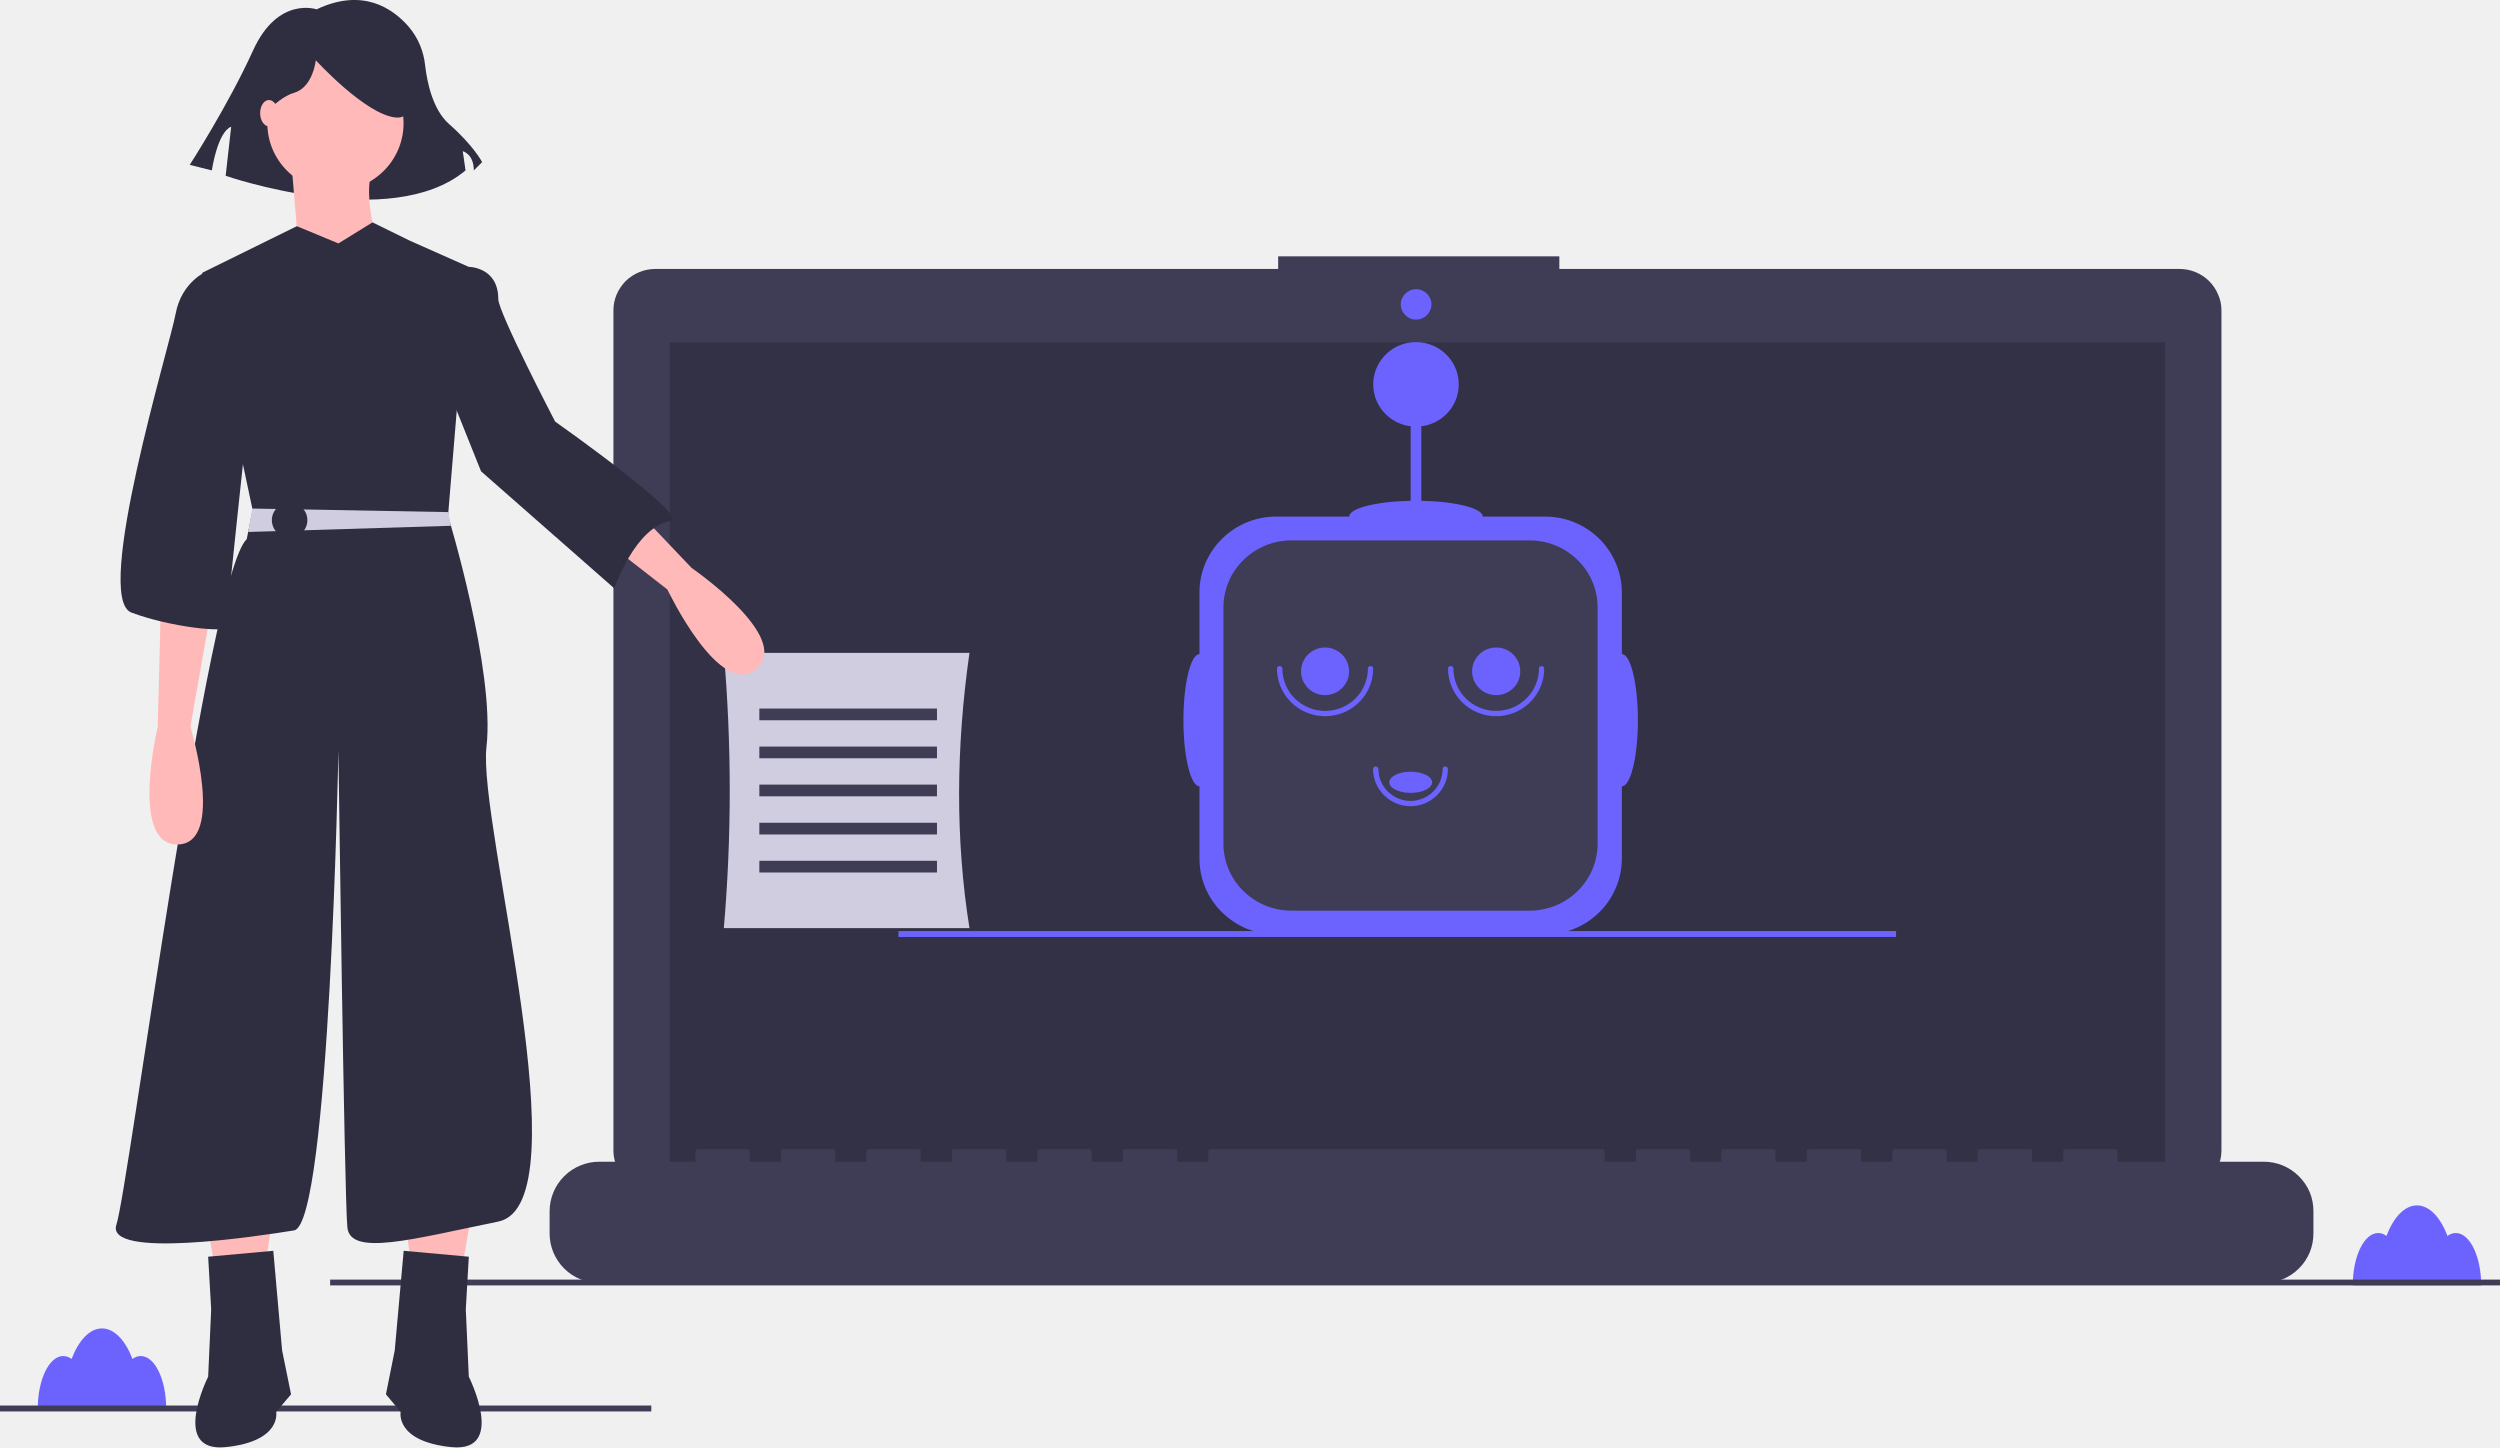
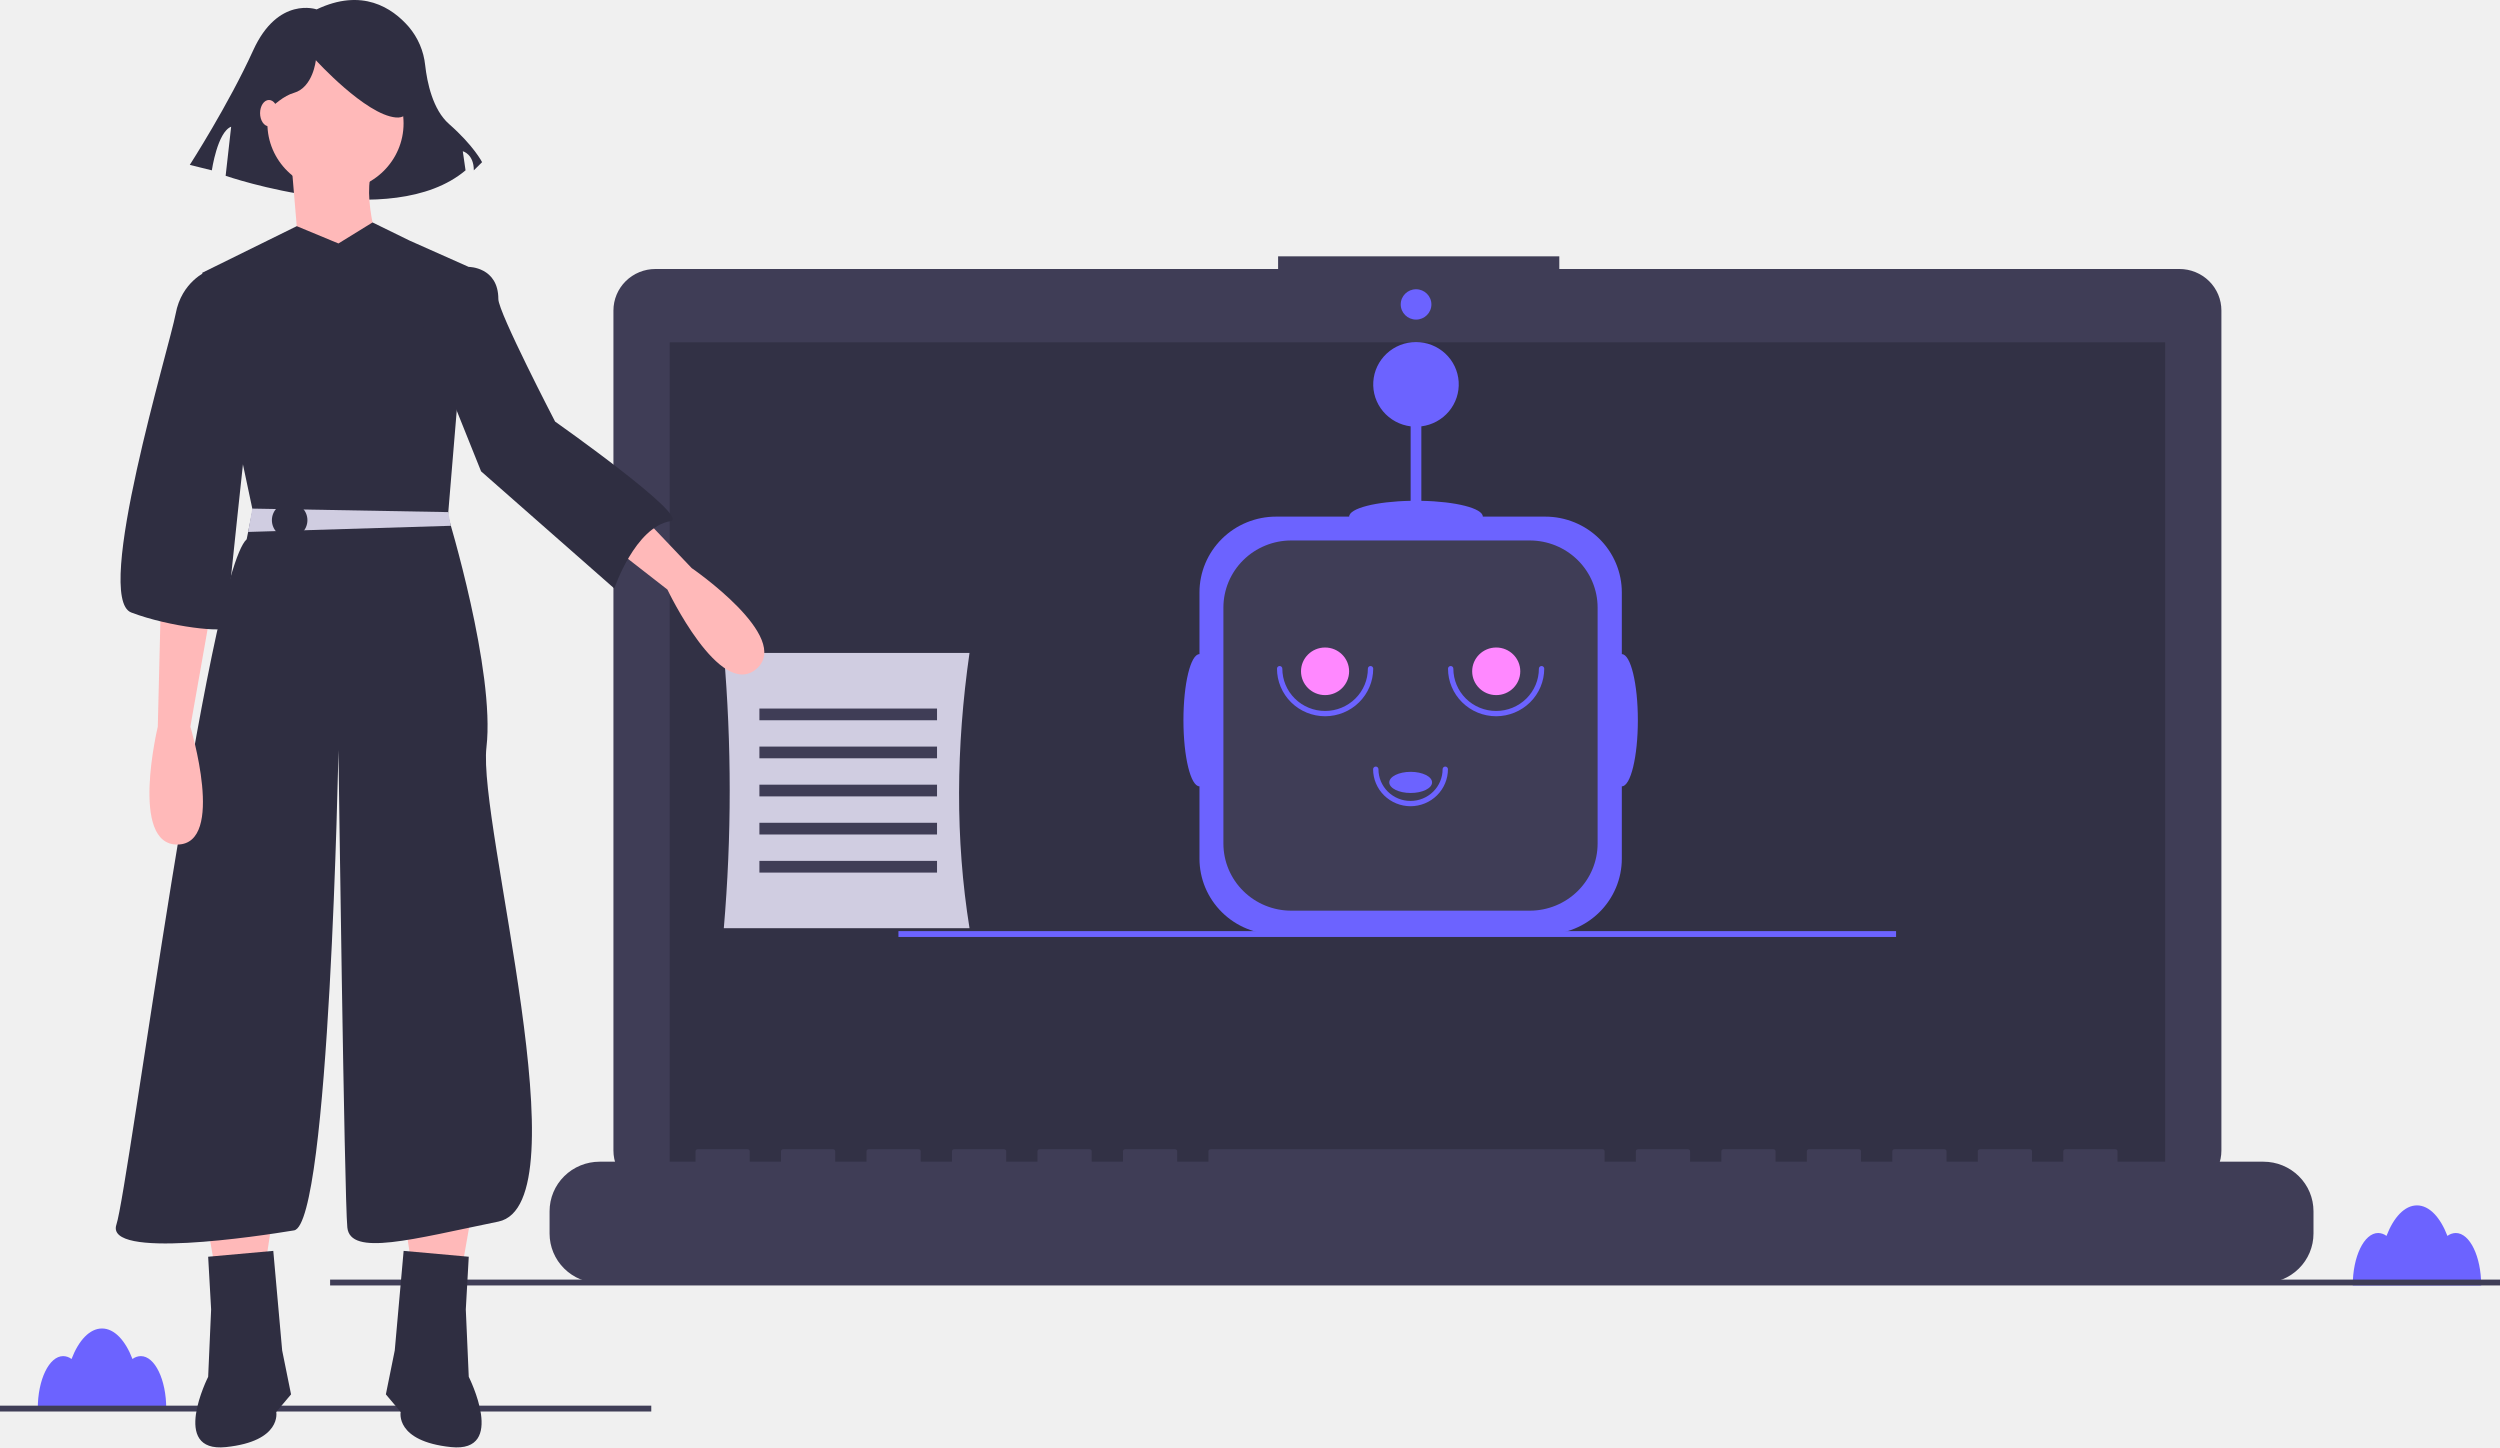
- <svg xmlns="http://www.w3.org/2000/svg" width="19" height="11" viewBox="0 0 19 11" fill="none">
-   <path d="M1.07 10.306C1.047 10.306 1.025 10.314 1.007 10.328C0.953 10.187 0.869 10.096 0.775 10.096C0.681 10.096 0.598 10.187 0.544 10.328C0.525 10.314 0.503 10.306 0.48 10.306C0.374 10.306 0.287 10.485 0.287 10.705H1.263C1.263 10.485 1.177 10.306 1.07 10.306Z" fill="#6C63FF" />
-   <path d="M4.95 10.682H0V10.727H4.95V10.682Z" fill="#3F3D56" />
-   <path d="M18.664 9.371C18.641 9.371 18.619 9.379 18.601 9.393C18.547 9.251 18.463 9.161 18.369 9.161C18.275 9.161 18.191 9.251 18.137 9.393C18.119 9.379 18.097 9.371 18.074 9.371C17.967 9.371 17.881 9.549 17.881 9.769H18.857C18.857 9.549 18.771 9.371 18.664 9.371Z" fill="#6C63FF" />
-   <path d="M16.564 2.044H11.851V1.948H9.714V2.044H4.981C4.939 2.044 4.898 2.052 4.859 2.068C4.82 2.084 4.785 2.107 4.755 2.136C4.726 2.166 4.702 2.201 4.686 2.239C4.67 2.277 4.662 2.318 4.662 2.359V8.744C4.662 8.827 4.696 8.908 4.755 8.967C4.815 9.026 4.896 9.059 4.981 9.059H16.564C16.648 9.059 16.73 9.026 16.789 8.967C16.849 8.908 16.883 8.827 16.883 8.744V2.359C16.883 2.318 16.875 2.277 16.858 2.239C16.842 2.201 16.819 2.166 16.789 2.136C16.76 2.107 16.725 2.084 16.686 2.068C16.647 2.052 16.606 2.044 16.564 2.044V2.044Z" fill="#3F3D56" />
-   <path opacity="0.2" d="M16.455 2.602H5.09V8.944H16.455V2.602Z" fill="black" />
-   <path d="M10.762 2.429C10.826 2.429 10.879 2.377 10.879 2.313C10.879 2.25 10.826 2.198 10.762 2.198C10.698 2.198 10.646 2.25 10.646 2.313C10.646 2.377 10.698 2.429 10.762 2.429Z" fill="#6C63FF" />
-   <path d="M19 9.725H2.509V9.769H19V9.725Z" fill="#3F3D56" />
-   <path d="M12.326 4.971V4.502C12.326 4.427 12.311 4.352 12.281 4.282C12.252 4.212 12.209 4.149 12.155 4.095C12.101 4.042 12.037 3.999 11.966 3.97C11.896 3.941 11.82 3.926 11.744 3.926H11.269C11.269 3.863 11.064 3.811 10.802 3.806V3.24C10.884 3.23 10.959 3.189 11.012 3.126C11.065 3.063 11.091 2.983 11.086 2.901C11.081 2.82 11.044 2.743 10.984 2.687C10.924 2.631 10.844 2.6 10.761 2.6C10.679 2.6 10.599 2.631 10.539 2.687C10.479 2.743 10.442 2.82 10.437 2.901C10.432 2.983 10.458 3.063 10.511 3.126C10.564 3.189 10.639 3.23 10.721 3.24V3.806C10.459 3.811 10.254 3.863 10.254 3.926H9.698C9.622 3.926 9.546 3.941 9.475 3.97C9.405 3.999 9.341 4.042 9.287 4.095C9.232 4.149 9.19 4.212 9.16 4.282C9.131 4.352 9.116 4.427 9.116 4.502V4.971C9.049 4.971 8.994 5.196 8.994 5.474C8.994 5.751 9.049 5.976 9.116 5.976V6.526C9.116 6.601 9.131 6.676 9.16 6.746C9.19 6.816 9.232 6.88 9.287 6.933C9.341 6.986 9.405 7.029 9.475 7.058C9.546 7.087 9.622 7.102 9.698 7.102H11.744C11.82 7.102 11.896 7.087 11.966 7.058C12.037 7.029 12.101 6.986 12.155 6.933C12.209 6.88 12.252 6.816 12.281 6.746C12.311 6.676 12.326 6.601 12.326 6.526V5.976C12.393 5.976 12.448 5.751 12.448 5.474C12.448 5.196 12.393 4.971 12.326 4.971Z" fill="#6C63FF" />
-   <path d="M9.814 4.107H11.626C11.763 4.107 11.894 4.161 11.991 4.257C12.088 4.352 12.142 4.482 12.142 4.617V6.41C12.142 6.546 12.088 6.676 11.991 6.771C11.894 6.867 11.763 6.921 11.626 6.921H9.814C9.677 6.921 9.546 6.867 9.449 6.771C9.352 6.676 9.298 6.546 9.298 6.41V4.617C9.298 4.482 9.352 4.352 9.449 4.257C9.546 4.161 9.677 4.107 9.814 4.107Z" fill="#3F3D56" />
-   <path d="M10.071 5.443C9.974 5.443 9.881 5.405 9.812 5.337C9.744 5.269 9.705 5.178 9.705 5.082C9.705 5.076 9.707 5.071 9.711 5.067C9.715 5.064 9.72 5.062 9.725 5.062C9.731 5.062 9.736 5.064 9.74 5.067C9.744 5.071 9.746 5.076 9.746 5.082C9.746 5.167 9.78 5.249 9.841 5.309C9.902 5.369 9.985 5.403 10.071 5.403C10.157 5.403 10.24 5.369 10.301 5.309C10.361 5.249 10.396 5.167 10.396 5.082C10.396 5.076 10.398 5.071 10.402 5.067C10.405 5.064 10.411 5.062 10.416 5.062C10.421 5.062 10.427 5.064 10.431 5.067C10.434 5.071 10.436 5.076 10.436 5.082C10.436 5.178 10.398 5.269 10.329 5.337C10.261 5.405 10.168 5.443 10.071 5.443V5.443Z" fill="#6C63FF" />
-   <path d="M10.72 6.127C10.645 6.127 10.572 6.097 10.519 6.044C10.466 5.992 10.436 5.92 10.435 5.846C10.435 5.84 10.438 5.835 10.441 5.831C10.445 5.828 10.45 5.825 10.456 5.825C10.461 5.825 10.466 5.828 10.47 5.831C10.474 5.835 10.476 5.84 10.476 5.846C10.476 5.909 10.502 5.971 10.548 6.016C10.593 6.061 10.655 6.087 10.72 6.087C10.785 6.087 10.847 6.061 10.892 6.016C10.938 5.971 10.964 5.909 10.964 5.846C10.964 5.84 10.966 5.835 10.97 5.831C10.973 5.828 10.979 5.825 10.984 5.825C10.989 5.825 10.995 5.828 10.998 5.831C11.002 5.835 11.004 5.84 11.004 5.846C11.004 5.92 10.974 5.992 10.921 6.044C10.868 6.097 10.795 6.127 10.72 6.127Z" fill="#6C63FF" />
-   <path d="M11.37 5.443C11.274 5.443 11.181 5.405 11.112 5.337C11.044 5.269 11.005 5.178 11.005 5.082C11.005 5.076 11.007 5.071 11.011 5.067C11.015 5.064 11.02 5.062 11.025 5.062C11.031 5.062 11.036 5.064 11.04 5.067C11.043 5.071 11.046 5.076 11.046 5.082C11.046 5.167 11.08 5.249 11.141 5.309C11.202 5.369 11.284 5.403 11.37 5.403C11.457 5.403 11.539 5.369 11.6 5.309C11.661 5.249 11.696 5.167 11.696 5.082C11.696 5.076 11.698 5.071 11.701 5.067C11.705 5.064 11.71 5.062 11.716 5.062C11.721 5.062 11.726 5.064 11.73 5.067C11.734 5.071 11.736 5.076 11.736 5.082C11.736 5.178 11.697 5.269 11.629 5.337C11.56 5.405 11.467 5.443 11.37 5.443V5.443Z" fill="#6C63FF" />
-   <path d="M10.07 5.283C10.171 5.283 10.253 5.202 10.253 5.102C10.253 5.002 10.171 4.921 10.07 4.921C9.97 4.921 9.888 5.002 9.888 5.102C9.888 5.202 9.97 5.283 10.07 5.283Z" fill="#6C63FF" />
-   <path d="M11.371 5.283C11.472 5.283 11.554 5.202 11.554 5.102C11.554 5.002 11.472 4.921 11.371 4.921C11.27 4.921 11.188 5.002 11.188 5.102C11.188 5.202 11.27 5.283 11.371 5.283Z" fill="#6C63FF" />
-   <path d="M10.721 6.026C10.811 6.026 10.884 5.99 10.884 5.946C10.884 5.901 10.811 5.865 10.721 5.865C10.631 5.865 10.559 5.901 10.559 5.946C10.559 5.99 10.631 6.026 10.721 6.026Z" fill="#6C63FF" />
-   <path d="M17.202 8.829H16.093V8.75C16.093 8.748 16.093 8.745 16.092 8.744C16.091 8.742 16.09 8.74 16.088 8.738C16.087 8.737 16.085 8.736 16.083 8.735C16.081 8.734 16.079 8.734 16.077 8.734H15.697C15.695 8.734 15.693 8.734 15.691 8.735C15.689 8.736 15.687 8.737 15.686 8.738C15.684 8.74 15.683 8.742 15.682 8.744C15.681 8.745 15.681 8.748 15.681 8.75V8.829H15.443V8.75C15.443 8.748 15.443 8.745 15.442 8.744C15.441 8.742 15.44 8.74 15.439 8.738C15.437 8.737 15.435 8.736 15.434 8.735C15.432 8.734 15.43 8.734 15.428 8.734H15.047C15.045 8.734 15.043 8.734 15.041 8.735C15.039 8.736 15.037 8.737 15.036 8.738C15.034 8.74 15.033 8.742 15.033 8.744C15.032 8.745 15.031 8.748 15.031 8.75V8.829H14.794V8.75C14.794 8.748 14.793 8.745 14.792 8.744C14.792 8.742 14.79 8.74 14.789 8.738C14.787 8.737 14.786 8.736 14.784 8.735C14.782 8.734 14.78 8.734 14.778 8.734H14.398C14.395 8.734 14.393 8.734 14.391 8.735C14.389 8.736 14.388 8.737 14.386 8.738C14.385 8.74 14.384 8.742 14.383 8.744C14.382 8.745 14.382 8.748 14.382 8.75V8.829H14.144V8.75C14.144 8.748 14.143 8.745 14.143 8.744C14.142 8.742 14.141 8.74 14.139 8.738C14.138 8.737 14.136 8.736 14.134 8.735C14.132 8.734 14.13 8.734 14.128 8.734H13.748C13.746 8.734 13.744 8.734 13.742 8.735C13.74 8.736 13.738 8.737 13.737 8.738C13.735 8.74 13.734 8.742 13.733 8.744C13.732 8.745 13.732 8.748 13.732 8.75V8.829H13.494V8.75C13.494 8.748 13.494 8.745 13.493 8.744C13.492 8.742 13.491 8.74 13.49 8.738C13.488 8.737 13.486 8.736 13.485 8.735C13.482 8.734 13.48 8.734 13.478 8.734H13.098C13.096 8.734 13.094 8.734 13.092 8.735C13.09 8.736 13.088 8.737 13.087 8.738C13.085 8.74 13.084 8.742 13.084 8.744C13.083 8.745 13.082 8.748 13.082 8.75V8.829H12.845V8.75C12.845 8.748 12.844 8.745 12.843 8.744C12.843 8.742 12.841 8.74 12.84 8.738C12.838 8.737 12.837 8.736 12.835 8.735C12.833 8.734 12.831 8.734 12.829 8.734H12.448C12.446 8.734 12.444 8.734 12.442 8.735C12.44 8.736 12.439 8.737 12.437 8.738C12.436 8.74 12.435 8.742 12.434 8.744C12.433 8.745 12.433 8.748 12.433 8.75V8.829H12.195V8.75C12.195 8.748 12.194 8.745 12.194 8.744C12.193 8.742 12.192 8.74 12.19 8.738C12.189 8.737 12.187 8.736 12.185 8.735C12.183 8.734 12.181 8.734 12.179 8.734H9.2C9.198 8.734 9.196 8.734 9.194 8.735C9.192 8.736 9.19 8.737 9.189 8.738C9.187 8.74 9.186 8.742 9.185 8.744C9.185 8.745 9.184 8.748 9.184 8.75V8.829H8.946V8.75C8.946 8.748 8.946 8.745 8.945 8.744C8.944 8.742 8.943 8.74 8.942 8.738C8.94 8.737 8.939 8.736 8.937 8.735C8.935 8.734 8.933 8.734 8.931 8.734H8.55C8.548 8.734 8.546 8.734 8.544 8.735C8.542 8.736 8.541 8.737 8.539 8.738C8.538 8.74 8.536 8.742 8.536 8.744C8.535 8.745 8.534 8.748 8.534 8.75V8.829H8.297V8.75C8.297 8.748 8.296 8.745 8.296 8.744C8.295 8.742 8.294 8.74 8.292 8.738C8.291 8.737 8.289 8.736 8.287 8.735C8.285 8.734 8.283 8.734 8.281 8.734H7.901C7.899 8.734 7.896 8.734 7.895 8.735C7.893 8.736 7.891 8.737 7.889 8.738C7.888 8.74 7.887 8.742 7.886 8.744C7.885 8.745 7.885 8.748 7.885 8.75V8.829H7.647V8.75C7.647 8.748 7.647 8.745 7.646 8.744C7.645 8.742 7.644 8.74 7.642 8.738C7.641 8.737 7.639 8.736 7.637 8.735C7.635 8.734 7.633 8.734 7.631 8.734H7.251C7.249 8.734 7.247 8.734 7.245 8.735C7.243 8.736 7.241 8.737 7.24 8.738C7.238 8.74 7.237 8.742 7.236 8.744C7.235 8.745 7.235 8.748 7.235 8.75V8.829H6.997V8.75C6.997 8.748 6.997 8.745 6.996 8.744C6.995 8.742 6.994 8.74 6.993 8.738C6.991 8.737 6.989 8.736 6.988 8.735C6.986 8.734 6.984 8.734 6.982 8.734H6.601C6.599 8.734 6.597 8.734 6.595 8.735C6.593 8.736 6.591 8.737 6.59 8.738C6.589 8.74 6.587 8.742 6.587 8.744C6.586 8.745 6.585 8.748 6.585 8.75V8.829H6.348V8.75C6.348 8.748 6.347 8.745 6.346 8.744C6.346 8.742 6.345 8.74 6.343 8.738C6.342 8.737 6.34 8.736 6.338 8.735C6.336 8.734 6.334 8.734 6.332 8.734H5.952C5.949 8.734 5.947 8.734 5.945 8.735C5.944 8.736 5.942 8.737 5.94 8.738C5.939 8.74 5.938 8.742 5.937 8.744C5.936 8.745 5.936 8.748 5.936 8.75V8.829H5.698V8.75C5.698 8.748 5.698 8.745 5.697 8.744C5.696 8.742 5.695 8.74 5.693 8.738C5.692 8.737 5.69 8.736 5.688 8.735C5.686 8.734 5.684 8.734 5.682 8.734H5.302C5.3 8.734 5.298 8.734 5.296 8.735C5.294 8.736 5.292 8.737 5.291 8.738C5.289 8.74 5.288 8.742 5.287 8.744C5.286 8.745 5.286 8.748 5.286 8.75V8.829H4.557C4.507 8.829 4.458 8.838 4.412 8.857C4.365 8.876 4.323 8.904 4.288 8.939C4.253 8.974 4.225 9.015 4.206 9.061C4.187 9.107 4.177 9.155 4.177 9.205V9.375C4.177 9.475 4.217 9.57 4.288 9.641C4.359 9.712 4.456 9.751 4.557 9.751H17.202C17.303 9.751 17.4 9.712 17.471 9.641C17.543 9.57 17.582 9.475 17.582 9.375V9.205C17.582 9.155 17.573 9.107 17.554 9.061C17.535 9.015 17.506 8.974 17.471 8.939C17.436 8.904 17.394 8.876 17.348 8.857C17.302 8.838 17.252 8.829 17.202 8.829V8.829Z" fill="#3F3D56" />
-   <path d="M14.41 7.076H6.828V7.121H14.41V7.076Z" fill="#6C63FF" />
-   <path d="M7.368 7.054H5.501C5.561 6.358 5.561 5.658 5.501 4.962H7.368C7.266 5.678 7.26 6.377 7.368 7.054Z" fill="#D0CDE1" />
-   <path d="M7.121 5.385H5.771V5.474H7.121V5.385Z" fill="#3F3D56" />
-   <path d="M7.121 5.674H5.771V5.763H7.121V5.674Z" fill="#3F3D56" />
-   <path d="M7.121 5.963H5.771V6.052H7.121V5.963Z" fill="#3F3D56" />
-   <path d="M7.121 6.253H5.771V6.342H7.121V6.253Z" fill="#3F3D56" />
-   <path d="M7.121 6.542H5.771V6.631H7.121V6.542Z" fill="#3F3D56" />
-   <path d="M2.406 0.071C2.406 0.071 2.113 -0.032 1.924 0.382C1.736 0.797 1.442 1.253 1.442 1.253L1.61 1.295C1.61 1.295 1.652 1.004 1.757 0.963L1.715 1.336C1.715 1.336 2.972 1.771 3.538 1.295L3.517 1.149C3.517 1.149 3.601 1.17 3.601 1.295L3.664 1.232C3.664 1.232 3.601 1.108 3.412 0.942C3.289 0.833 3.246 0.626 3.231 0.497C3.22 0.389 3.177 0.286 3.106 0.203C2.981 0.059 2.752 -0.093 2.406 0.071Z" fill="#2F2E41" />
-   <path d="M1.56 9.217L1.65 9.729L2.01 9.662L2.077 9.217H1.56Z" fill="#FFB9B9" />
-   <path d="M2.077 9.506L1.582 9.551L1.605 9.951L1.582 10.463C1.582 10.463 1.29 11.042 1.717 10.998C2.144 10.953 2.099 10.73 2.099 10.73L2.212 10.597L2.144 10.263L2.077 9.506Z" fill="#2F2E41" />
-   <path d="M3.585 9.217L3.495 9.729L3.135 9.662L3.067 9.217H3.585Z" fill="#FFB9B9" />
-   <path d="M3.068 9.506L3.563 9.551L3.54 9.951L3.563 10.463C3.563 10.463 3.855 11.042 3.428 10.998C3 10.953 3.045 10.73 3.045 10.73L2.933 10.597L3 10.263L3.068 9.506Z" fill="#2F2E41" />
-   <path d="M2.55 1.45C2.835 1.45 3.067 1.22 3.067 0.938C3.067 0.655 2.835 0.426 2.55 0.426C2.264 0.426 2.032 0.655 2.032 0.938C2.032 1.22 2.264 1.45 2.55 1.45Z" fill="#FFB9B9" />
-   <path d="M2.212 1.205L2.279 2.006L2.909 1.984C2.909 1.984 2.729 1.472 2.842 1.272L2.212 1.205Z" fill="#FFB9B9" />
-   <path d="M2.572 1.85L2.831 1.69L3.112 1.828L3.562 2.028L3.405 3.92C3.405 3.92 3.765 5.1 3.697 5.678C3.63 6.257 4.44 9.15 3.787 9.284C3.135 9.417 2.662 9.551 2.64 9.328C2.617 9.106 2.572 5.701 2.572 5.701C2.572 5.701 2.505 9.306 2.235 9.351C1.965 9.395 0.795 9.573 0.885 9.306C0.975 9.039 1.582 4.365 1.875 4.098L1.92 3.876L1.537 2.073L2.256 1.719L2.572 1.85Z" fill="#2F2E41" />
-   <path d="M1.222 4.61L1.199 5.523C1.199 5.523 0.983 6.424 1.35 6.418C1.717 6.413 1.447 5.523 1.447 5.523L1.604 4.632L1.222 4.61Z" fill="#FFB9B9" />
-   <path d="M4.624 3.652L5.257 4.317C5.257 4.317 6.026 4.845 5.749 5.083C5.472 5.322 5.072 4.48 5.072 4.48L4.354 3.921L4.624 3.652Z" fill="#FFB9B9" />
-   <path d="M1.886 4.043L3.427 3.996L3.407 3.892V3.892L1.917 3.865L1.886 4.043Z" fill="#D0CDE1" />
-   <path d="M2.201 4.087C2.276 4.087 2.336 4.027 2.336 3.953C2.336 3.88 2.276 3.82 2.201 3.82C2.127 3.82 2.066 3.88 2.066 3.953C2.066 4.027 2.127 4.087 2.201 4.087Z" fill="#2F2E41" />
-   <path d="M1.718 2.095L1.571 2.062C1.571 2.062 1.38 2.14 1.335 2.384C1.29 2.629 0.705 4.543 0.998 4.655C1.29 4.766 1.718 4.81 1.718 4.766C1.718 4.721 1.897 3.052 1.897 3.052L1.718 2.095Z" fill="#2F2E41" />
-   <path d="M3.094 2.18L3.562 2.028C3.562 2.028 3.787 2.028 3.787 2.273C3.787 2.374 4.219 3.204 4.219 3.204C4.219 3.204 5.255 3.934 5.096 3.96C4.826 4.005 4.669 4.472 4.669 4.472L3.656 3.582L3.094 2.18Z" fill="#2F2E41" />
-   <path d="M1.918 0.976C1.918 0.976 2.086 0.748 2.233 0.706C2.379 0.665 2.4 0.458 2.4 0.458C2.4 0.458 2.778 0.872 3.008 0.893C3.239 0.914 3.029 0.395 3.029 0.395L2.61 0.292L2.212 0.333L1.897 0.541L1.918 0.976Z" fill="#2F2E41" />
-   <path d="M2.044 0.96C2.081 0.96 2.112 0.915 2.112 0.86C2.112 0.805 2.081 0.76 2.044 0.76C2.007 0.76 1.977 0.805 1.977 0.86C1.977 0.915 2.007 0.96 2.044 0.96Z" fill="#FFB9B9" />
+ <svg xmlns="http://www.w3.org/2000/svg" width="2767" height="1602" viewBox="0 0 2767 1602" fill="none">
+   <g clip-path="url(#clip0)">
+     <path d="M155.847 1500.94C152.501 1501 149.268 1502.12 146.618 1504.15C138.753 1483.58 126.577 1470.37 112.898 1470.37C99.219 1470.37 87.044 1483.58 79.179 1504.15C76.529 1502.12 73.295 1501 69.951 1500.94C54.41 1500.94 41.812 1526.94 41.812 1559.01H183.984C183.984 1526.94 171.385 1500.94 155.847 1500.94Z" fill="#6C63FF" />
+     <path d="M720.83 1555.78H0V1562.26H720.83V1555.78Z" fill="#3F3D56" />
+     <path d="M2718.05 1364.69C2714.7 1364.75 2711.46 1365.88 2708.81 1367.9C2700.95 1347.34 2688.78 1334.12 2675.1 1334.12C2661.43 1334.12 2649.24 1347.34 2641.37 1367.9C2638.72 1365.88 2635.49 1364.75 2632.15 1364.69C2616.61 1364.69 2604.02 1390.69 2604.02 1422.76H2746.18C2746.18 1390.69 2733.59 1364.69 2718.05 1364.69Z" fill="#6C63FF" />
+     <path d="M2412.23 297.729H1725.84V283.735H1414.6V297.729H725.379C719.281 297.729 713.245 298.917 707.612 301.226C701.979 303.534 696.86 306.917 692.549 311.183C688.237 315.447 684.818 320.511 682.485 326.083C680.152 331.657 678.95 337.629 678.95 343.66V1273.45C678.95 1285.63 683.842 1297.31 692.549 1305.92C701.257 1314.54 713.066 1319.38 725.379 1319.38H2412.23C2424.55 1319.38 2436.36 1314.54 2445.07 1305.92C2453.76 1297.31 2458.65 1285.63 2458.65 1273.45V343.66C2458.65 337.629 2457.46 331.657 2455.13 326.083C2452.79 320.511 2449.38 315.447 2445.07 311.183C2440.76 306.917 2435.63 303.534 2429.99 301.226C2424.36 298.917 2418.33 297.729 2412.23 297.729Z" fill="#3F3D56" />
+     <path opacity="0.2" d="M2396.43 378.882H741.242V1302.59H2396.43V378.882Z" fill="black" />
+     <path d="M1567.3 353.732C1576.67 353.732 1584.27 346.212 1584.27 336.937C1584.27 327.663 1576.67 320.144 1567.3 320.144C1557.92 320.144 1550.32 327.663 1550.32 336.937C1550.32 346.212 1557.92 353.732 1567.3 353.732Z" fill="#6C63FF" />
+     <path d="M2767.03 1416.26H365.359V1422.74H2767.03V1416.26Z" fill="#3F3D56" />
+     <path d="M1795.03 723.984V655.646C1795.03 644.635 1792.83 633.732 1788.57 623.558C1784.31 613.385 1778.06 604.142 1770.2 596.356C1762.33 588.57 1752.98 582.394 1742.7 578.179C1732.42 573.966 1721.39 571.797 1710.27 571.797H1641.18C1641.18 562.573 1611.21 555.014 1573.14 554.298V471.885C1585.08 470.397 1596.01 464.459 1603.68 455.282C1611.36 446.107 1615.21 434.381 1614.46 422.492C1613.7 410.604 1608.4 399.447 1599.62 391.293C1590.85 383.137 1579.26 378.598 1567.21 378.598C1555.17 378.598 1543.59 383.137 1534.81 391.293C1526.03 399.447 1520.73 410.604 1519.97 422.492C1519.21 434.381 1523.07 446.107 1530.75 455.282C1538.44 464.459 1549.36 470.397 1561.3 471.885V554.298C1523.22 555.014 1493.26 562.573 1493.26 571.797H1412.34C1401.21 571.797 1390.19 573.966 1379.91 578.179C1369.62 582.394 1360.28 588.57 1352.41 596.356C1344.54 604.142 1338.29 613.385 1334.03 623.558C1329.77 633.732 1327.58 644.635 1327.58 655.646V723.984C1317.78 723.984 1309.83 756.744 1309.83 797.152C1309.83 837.562 1317.78 870.32 1327.58 870.32V950.366C1327.58 961.378 1329.77 972.28 1334.03 982.454C1338.29 992.627 1344.54 1001.87 1352.41 1009.66C1360.28 1017.44 1369.62 1023.62 1379.91 1027.83C1390.19 1032.05 1401.21 1034.21 1412.34 1034.21H1710.27C1721.39 1034.21 1732.42 1032.05 1742.7 1027.83C1752.98 1023.62 1762.33 1017.44 1770.2 1009.66C1778.06 1001.87 1784.31 992.627 1788.57 982.454C1792.83 972.28 1795.03 961.378 1795.03 950.366V870.32C1804.83 870.32 1812.78 837.562 1812.78 797.152C1812.78 756.744 1804.83 723.984 1795.03 723.984Z" fill="#6C63FF" />
+     <path d="M1429.16 598.19H1693.14C1713.06 598.19 1732.17 606.018 1746.25 619.951C1760.34 633.884 1768.24 652.782 1768.24 672.486V933.63C1768.24 953.334 1760.34 972.232 1746.25 986.165C1732.17 1000.1 1713.06 1007.93 1693.14 1007.93H1429.16C1409.24 1007.93 1390.14 1000.1 1376.06 986.165C1361.97 972.232 1354.06 953.334 1354.06 933.63V672.486C1354.06 652.782 1361.97 633.884 1376.06 619.951C1390.14 606.018 1409.25 598.19 1429.16 598.19Z" fill="#3F3D56" />
+     <path d="M1466.61 792.75C1452.5 792.734 1438.96 787.178 1428.98 777.303C1419 767.427 1413.38 754.036 1413.37 740.069C1413.37 739.293 1413.68 738.549 1414.23 738C1414.79 737.451 1415.54 737.142 1416.32 737.142C1417.11 737.142 1417.86 737.451 1418.42 738C1418.97 738.549 1419.28 739.293 1419.28 740.069C1419.28 752.489 1424.27 764.399 1433.15 773.181C1442.02 781.963 1454.06 786.896 1466.61 786.896C1479.17 786.896 1491.21 781.963 1500.09 773.181C1508.96 764.399 1513.96 752.489 1513.96 740.069C1513.96 739.293 1514.26 738.549 1514.82 738C1515.37 737.451 1516.13 737.142 1516.91 737.142C1517.7 737.142 1518.44 737.451 1519.01 738C1519.56 738.549 1519.87 739.293 1519.87 740.069C1519.86 754.036 1514.23 767.427 1504.26 777.303C1494.27 787.178 1480.74 792.734 1466.61 792.75Z" fill="#6C63FF" />
+     <path d="M1561.18 892.332C1550.2 892.319 1539.67 887.999 1531.89 880.317C1524.13 872.636 1519.76 862.221 1519.75 851.358C1519.75 850.582 1520.07 849.837 1520.62 849.289C1521.17 848.74 1521.93 848.431 1522.72 848.431C1523.49 848.431 1524.25 848.74 1524.8 849.289C1525.35 849.837 1525.67 850.582 1525.67 851.358C1525.67 860.672 1529.41 869.605 1536.07 876.191C1542.73 882.778 1551.75 886.479 1561.18 886.479C1570.59 886.479 1579.61 882.778 1586.28 876.191C1592.94 869.605 1596.68 860.672 1596.68 851.358C1596.68 850.582 1596.99 849.837 1597.54 849.289C1598.09 848.74 1598.85 848.431 1599.64 848.431C1600.42 848.431 1601.17 848.74 1601.72 849.289C1602.27 849.837 1602.59 850.582 1602.59 851.358C1602.58 862.221 1598.21 872.636 1590.45 880.317C1582.69 887.999 1572.16 892.319 1561.18 892.332Z" fill="#6C63FF" />
+     <path d="M1655.9 792.75C1641.79 792.734 1628.25 787.178 1618.27 777.303C1608.29 767.427 1602.67 754.036 1602.66 740.069C1602.66 739.293 1602.96 738.549 1603.52 738C1604.07 737.451 1604.83 737.142 1605.61 737.142C1606.4 737.142 1607.16 737.451 1607.71 738C1608.27 738.549 1608.57 739.293 1608.57 740.069C1608.57 752.489 1613.57 764.399 1622.43 773.181C1631.32 781.963 1643.35 786.896 1655.9 786.896C1668.45 786.896 1680.5 781.963 1689.38 773.181C1698.25 764.399 1703.25 752.489 1703.25 740.069C1703.25 739.293 1703.55 738.549 1704.1 738C1704.66 737.451 1705.42 737.142 1706.2 737.142C1706.99 737.142 1707.73 737.451 1708.28 738C1708.84 738.549 1709.16 739.293 1709.16 740.069C1709.14 754.036 1703.52 767.426 1693.55 777.303C1683.56 787.178 1670.03 792.734 1655.9 792.75Z" fill="#6C63FF" />
+     <path d="M1466.58 769.341C1481.29 769.341 1493.2 757.549 1493.2 743.001C1493.2 728.454 1481.29 716.662 1466.58 716.662C1451.88 716.662 1439.96 728.454 1439.96 743.001C1439.96 757.549 1451.88 769.341 1466.58 769.341Z" fill="#FF88FF" />
+     <path d="M1656.02 769.341C1670.73 769.341 1682.64 757.549 1682.64 743.001C1682.64 728.454 1670.73 716.662 1656.02 716.662C1641.31 716.662 1629.4 728.454 1629.4 743.001C1629.4 757.549 1641.31 769.341 1656.02 769.341Z" fill="#FF88FF" />
+     <path d="M1561.33 877.676C1574.41 877.676 1585.01 872.435 1585.01 865.968C1585.01 859.504 1574.41 854.262 1561.33 854.262C1548.27 854.262 1537.67 859.504 1537.67 865.968C1537.67 872.435 1548.27 877.676 1561.33 877.676Z" fill="#6C63FF" />
+     <path d="M2505.18 1285.77H2343.65V1274.25C2343.65 1273.95 2343.59 1273.66 2343.47 1273.38C2343.36 1273.1 2343.18 1272.85 2342.98 1272.64C2342.76 1272.43 2342.5 1272.26 2342.22 1272.15C2341.94 1272.03 2341.64 1271.97 2341.35 1271.97H2285.96C2285.66 1271.97 2285.35 1272.03 2285.08 1272.15C2284.8 1272.26 2284.54 1272.43 2284.32 1272.64C2284.11 1272.85 2283.94 1273.1 2283.82 1273.38C2283.71 1273.66 2283.65 1273.95 2283.65 1274.25V1285.77H2249.03V1274.25C2249.03 1273.95 2248.97 1273.66 2248.86 1273.38C2248.74 1273.1 2248.57 1272.85 2248.36 1272.64C2248.14 1272.43 2247.9 1272.26 2247.6 1272.15C2247.33 1272.03 2247.02 1271.97 2246.73 1271.97H2191.35C2191.04 1271.97 2190.74 1272.03 2190.46 1272.15C2190.18 1272.26 2189.92 1272.43 2189.72 1272.64C2189.5 1272.85 2189.32 1273.1 2189.21 1273.38C2189.09 1273.66 2189.03 1273.95 2189.03 1274.25V1285.77H2154.41V1274.25C2154.41 1273.95 2154.36 1273.66 2154.24 1273.38C2154.12 1273.1 2153.96 1272.85 2153.74 1272.64C2153.53 1272.43 2153.28 1272.26 2152.99 1272.15C2152.71 1272.03 2152.42 1271.97 2152.11 1271.97H2096.73C2096.42 1271.97 2096.12 1272.03 2095.84 1272.15C2095.56 1272.26 2095.3 1272.43 2095.1 1272.64C2094.88 1272.85 2094.71 1273.1 2094.59 1273.38C2094.47 1273.66 2094.41 1273.95 2094.41 1274.25V1285.77H2059.8V1274.25C2059.8 1273.95 2059.74 1273.66 2059.62 1273.38C2059.51 1273.1 2059.35 1272.85 2059.13 1272.64C2058.91 1272.43 2058.66 1272.26 2058.39 1272.15C2058.09 1272.03 2057.8 1271.97 2057.5 1271.97H2002.11C2001.81 1271.97 2001.5 1272.03 2001.22 1272.15C2000.95 1272.26 2000.7 1272.43 2000.48 1272.64C2000.26 1272.85 2000.09 1273.1 1999.97 1273.38C1999.86 1273.66 1999.8 1273.95 1999.8 1274.25V1285.77H1965.18V1274.25C1965.18 1273.95 1965.12 1273.66 1965.01 1273.38C1964.89 1273.1 1964.73 1272.85 1964.51 1272.64C1964.29 1272.43 1964.05 1272.26 1963.77 1272.15C1963.48 1272.03 1963.19 1271.97 1962.88 1271.97H1907.5C1907.19 1271.97 1906.9 1272.03 1906.61 1272.15C1906.33 1272.26 1906.08 1272.43 1905.87 1272.64C1905.65 1272.85 1905.49 1273.1 1905.37 1273.38C1905.25 1273.66 1905.2 1273.95 1905.2 1274.25V1285.77H1870.58V1274.25C1870.58 1273.95 1870.51 1273.66 1870.4 1273.38C1870.29 1273.1 1870.11 1272.85 1869.89 1272.64C1869.68 1272.43 1869.43 1272.26 1869.15 1272.15C1868.87 1272.03 1868.57 1271.97 1868.26 1271.97H1812.88C1812.57 1271.97 1812.28 1272.03 1811.99 1272.15C1811.71 1272.26 1811.47 1272.43 1811.25 1272.64C1811.03 1272.85 1810.87 1273.1 1810.75 1273.38C1810.64 1273.66 1810.58 1273.95 1810.58 1274.25V1285.77H1775.96V1274.25C1775.96 1273.95 1775.9 1273.66 1775.79 1273.38C1775.67 1273.1 1775.5 1272.85 1775.28 1272.64C1775.07 1272.43 1774.81 1272.26 1774.53 1272.15C1774.26 1272.03 1773.95 1271.97 1773.65 1271.97H1339.8C1339.5 1271.97 1339.2 1272.03 1338.92 1272.15C1338.64 1272.26 1338.39 1272.43 1338.17 1272.64C1337.96 1272.85 1337.79 1273.1 1337.67 1273.38C1337.56 1273.66 1337.5 1273.95 1337.5 1274.25V1285.77H1302.88V1274.25C1302.88 1273.95 1302.82 1273.66 1302.71 1273.38C1302.59 1273.1 1302.42 1272.85 1302.21 1272.64C1301.99 1272.43 1301.74 1272.26 1301.46 1272.15C1301.18 1272.03 1300.88 1271.97 1300.57 1271.97H1245.19C1244.89 1271.97 1244.59 1272.03 1244.31 1272.15C1244.03 1272.26 1243.77 1272.43 1243.56 1272.64C1243.34 1272.85 1243.17 1273.1 1243.06 1273.38C1242.94 1273.66 1242.88 1273.95 1242.88 1274.25V1285.77H1208.27V1274.25C1208.27 1273.95 1208.21 1273.66 1208.09 1273.38C1207.97 1273.1 1207.81 1272.85 1207.59 1272.64C1207.38 1272.43 1207.12 1272.26 1206.84 1272.15C1206.56 1272.03 1206.26 1271.97 1205.96 1271.97H1150.57C1150.27 1271.97 1149.97 1272.03 1149.69 1272.15C1149.41 1272.26 1149.16 1272.43 1148.94 1272.64C1148.73 1272.85 1148.56 1273.1 1148.44 1273.38C1148.33 1273.66 1148.27 1273.95 1148.27 1274.25V1285.77H1113.65V1274.25C1113.65 1273.95 1113.59 1273.66 1113.48 1273.38C1113.36 1273.1 1113.19 1272.85 1112.98 1272.64C1112.76 1272.43 1112.51 1272.26 1112.23 1272.15C1111.95 1272.03 1111.65 1271.97 1111.34 1271.97H1055.96C1055.66 1271.97 1055.36 1272.03 1055.08 1272.15C1054.8 1272.26 1054.54 1272.43 1054.33 1272.64C1054.11 1272.85 1053.94 1273.1 1053.83 1273.38C1053.71 1273.66 1053.65 1273.95 1053.65 1274.25V1285.77H1019.04V1274.25C1019.04 1273.95 1018.98 1273.66 1018.86 1273.38C1018.74 1273.1 1018.57 1272.85 1018.36 1272.64C1018.15 1272.43 1017.89 1272.26 1017.61 1272.15C1017.33 1272.03 1017.03 1271.97 1016.73 1271.97H961.344C961.041 1271.97 960.741 1272.03 960.46 1272.15C960.18 1272.26 959.926 1272.43 959.712 1272.64C959.497 1272.85 959.327 1273.1 959.212 1273.38C959.095 1273.66 959.036 1273.95 959.036 1274.25V1285.77H924.421V1274.25C924.421 1273.95 924.361 1273.66 924.244 1273.38C924.129 1273.1 923.959 1272.85 923.745 1272.64C923.531 1272.43 923.276 1272.26 922.996 1272.15C922.717 1272.03 922.415 1271.97 922.112 1271.97H866.729C866.426 1271.97 866.126 1272.03 865.845 1272.15C865.565 1272.26 865.31 1272.43 865.096 1272.64C864.882 1272.85 864.712 1273.1 864.597 1273.38C864.48 1273.66 864.42 1273.95 864.42 1274.25V1285.77H829.805V1274.25C829.805 1273.95 829.746 1273.66 829.629 1273.38C829.514 1273.1 829.344 1272.85 829.129 1272.64C828.915 1272.43 828.661 1272.26 828.381 1272.15C828.101 1272.03 827.801 1271.97 827.498 1271.97H772.113C771.81 1271.97 771.51 1272.03 771.231 1272.15C770.95 1272.26 770.696 1272.43 770.481 1272.64C770.267 1272.85 770.098 1273.1 769.981 1273.38C769.865 1273.66 769.805 1273.95 769.805 1274.25V1285.77H663.651C656.378 1285.77 649.177 1287.18 642.457 1289.94C635.738 1292.69 629.632 1296.73 624.489 1301.82C619.346 1306.9 615.267 1312.94 612.484 1319.59C609.699 1326.24 608.268 1333.36 608.268 1340.56V1365.33C608.268 1379.86 614.103 1393.8 624.489 1404.07C634.876 1414.35 648.963 1420.12 663.651 1420.12H2505.18C2519.88 1420.12 2533.96 1414.35 2544.34 1404.07C2554.74 1393.8 2560.57 1379.86 2560.57 1365.33V1340.56C2560.57 1333.36 2559.14 1326.24 2556.36 1319.59C2553.58 1312.94 2549.5 1306.9 2544.34 1301.82C2539.2 1296.73 2533.1 1292.69 2526.39 1289.94C2519.66 1287.18 2512.46 1285.77 2505.18 1285.77Z" fill="#3F3D56" />
+     <path d="M2098.57 1030.55H994.391V1037.03H2098.57V1030.55Z" fill="#6C63FF" />
+     <path d="M1073.06 1027.32H801.116C809.819 925.939 809.819 824.014 801.116 722.635H1073.06C1058.09 826.988 1057.22 928.712 1073.06 1027.32Z" fill="#D0CDE1" />
+     <path d="M1037.1 784.218H840.511V797.182H1037.1V784.218Z" fill="#3F3D56" />
+     <path d="M1037.1 826.316H840.511V839.283H1037.1V826.316Z" fill="#3F3D56" />
+     <path d="M1037.1 868.485H840.511V881.449H1037.1V868.485Z" fill="#3F3D56" />
+     <path d="M1037.1 910.654H840.511V923.618H1037.1V910.654Z" fill="#3F3D56" />
+     <path d="M1037.1 952.823H840.511V965.787H1037.1V952.823Z" fill="#3F3D56" />
+     <path d="M350.453 10.396C350.453 10.396 307.724 -4.701 280.255 55.686C252.786 116.072 210.057 182.497 210.057 182.497L234.473 188.535C234.473 188.535 240.578 146.266 255.839 140.226L249.734 194.573C249.734 194.573 432.86 257.979 515.267 188.535L512.215 167.4C512.215 167.4 524.423 170.419 524.423 188.535L533.579 179.478C533.579 179.478 524.423 161.361 496.954 137.207C478.925 121.353 472.729 91.191 470.6 72.333C469.004 56.587 462.636 41.685 452.329 29.582C434.074 8.653 400.812 -13.591 350.453 10.396Z" fill="#2F2E41" />
+     <path d="M227.123 1342.3L240.228 1416.85L292.653 1407.13L302.483 1342.3H227.123Z" fill="#FFB9B9" />
+     <path d="M302.474 1384.47L230.391 1390.95L233.668 1449.3L230.391 1523.85C230.391 1523.85 187.797 1608.12 250.05 1601.64C312.304 1595.15 305.751 1562.74 305.751 1562.74L322.133 1543.29L312.304 1494.68L302.474 1384.47Z" fill="#2F2E41" />
+     <path d="M522.068 1342.3L508.961 1416.85L456.538 1407.13L446.708 1342.3H522.068Z" fill="#FFB9B9" />
+     <path d="M446.741 1384.47L518.824 1390.95L515.547 1449.3L518.824 1523.85C518.824 1523.85 561.418 1608.12 499.164 1601.64C436.911 1595.15 443.464 1562.74 443.464 1562.74L427.082 1543.29L436.911 1494.68L446.741 1384.47Z" fill="#2F2E41" />
+     <path d="M371.315 211.109C412.935 211.109 446.673 177.732 446.673 136.559C446.673 95.386 412.935 62.009 371.315 62.009C329.695 62.009 295.956 95.386 295.956 136.559C295.956 177.732 329.695 211.109 371.315 211.109Z" fill="#FFB9B9" />
+     <path d="M322.125 175.432L331.955 292.119L423.697 288.878C423.697 288.878 397.485 214.329 413.867 185.156L322.125 175.432Z" fill="#FFB9B9" />
+     <path d="M374.594 269.472L412.331 246.188L453.229 266.232L518.759 295.403L495.823 570.913C495.823 570.913 548.247 742.703 538.417 826.977C528.589 911.25 646.542 1332.62 551.524 1352.07C456.505 1371.51 387.699 1390.96 384.422 1358.55C381.145 1326.14 374.594 830.217 374.594 830.217C374.594 830.217 364.763 1355.31 325.446 1361.79C286.128 1368.27 115.75 1394.2 128.856 1355.31C141.962 1316.41 230.427 635.739 273.021 596.844L279.575 564.431L223.874 301.885L328.473 250.314L374.594 269.472Z" fill="#2F2E41" />
+     <path d="M177.919 671.435L174.642 804.329C174.642 804.329 143.103 935.534 196.552 934.758C250.002 933.983 210.684 804.329 210.684 804.329L233.618 674.675L177.919 671.435Z" fill="#FFB9B9" />
+     <path d="M673.452 531.914L765.531 628.73C765.531 628.73 877.524 705.631 837.191 740.336C796.858 775.041 738.689 652.523 738.689 652.523L634.151 571.098L673.452 531.914Z" fill="#FFB9B9" />
+     <path d="M274.624 588.753L499.032 581.946L496.117 566.874V566.808L279.211 562.918L274.624 588.753Z" fill="#D0CDE1" />
+     <path d="M320.592 595.202C331.449 595.202 340.251 586.494 340.251 575.753C340.251 565.013 331.449 556.305 320.592 556.305C309.734 556.305 300.934 565.013 300.934 575.753C300.934 586.494 309.734 595.202 320.592 595.202Z" fill="#2F2E41" />
+     <path d="M250.122 305.165L228.825 300.304C228.825 300.304 200.976 311.647 194.422 347.302C187.869 382.957 102.681 661.709 145.275 677.916C187.869 694.122 250.122 700.604 250.122 694.122C250.122 687.638 276.334 444.542 276.334 444.542L250.122 305.165Z" fill="#2F2E41" />
+     <path d="M450.548 317.475L518.813 295.397C518.813 295.397 551.578 295.397 551.578 331.052C551.578 345.759 614.373 466.577 614.373 466.577C614.373 466.577 765.256 572.971 742.158 576.78C702.84 583.263 679.905 651.331 679.905 651.331L532.461 521.678L450.548 317.475Z" fill="#2F2E41" />
+     <path d="M279.383 142.091C279.383 142.091 303.799 108.879 325.163 102.84C346.529 96.801 349.581 66.608 349.581 66.608C349.581 66.608 404.519 126.994 438.092 130.014C471.666 133.033 441.144 57.55 441.144 57.55L380.101 42.454L322.112 48.492L276.33 78.685L279.383 142.091Z" fill="#2F2E41" />
+     <path d="M297.68 139.821C303.107 139.821 307.508 133.291 307.508 125.235C307.508 117.18 303.107 110.649 297.68 110.649C292.251 110.649 287.85 117.18 287.85 125.235C287.85 133.291 292.251 139.821 297.68 139.821Z" fill="#FFB9B9" />
+   </g>
+   <defs>
+     <clipPath id="clip0">
+       <rect width="2767" height="1602" fill="white" />
+     </clipPath>
+   </defs>
</svg>
